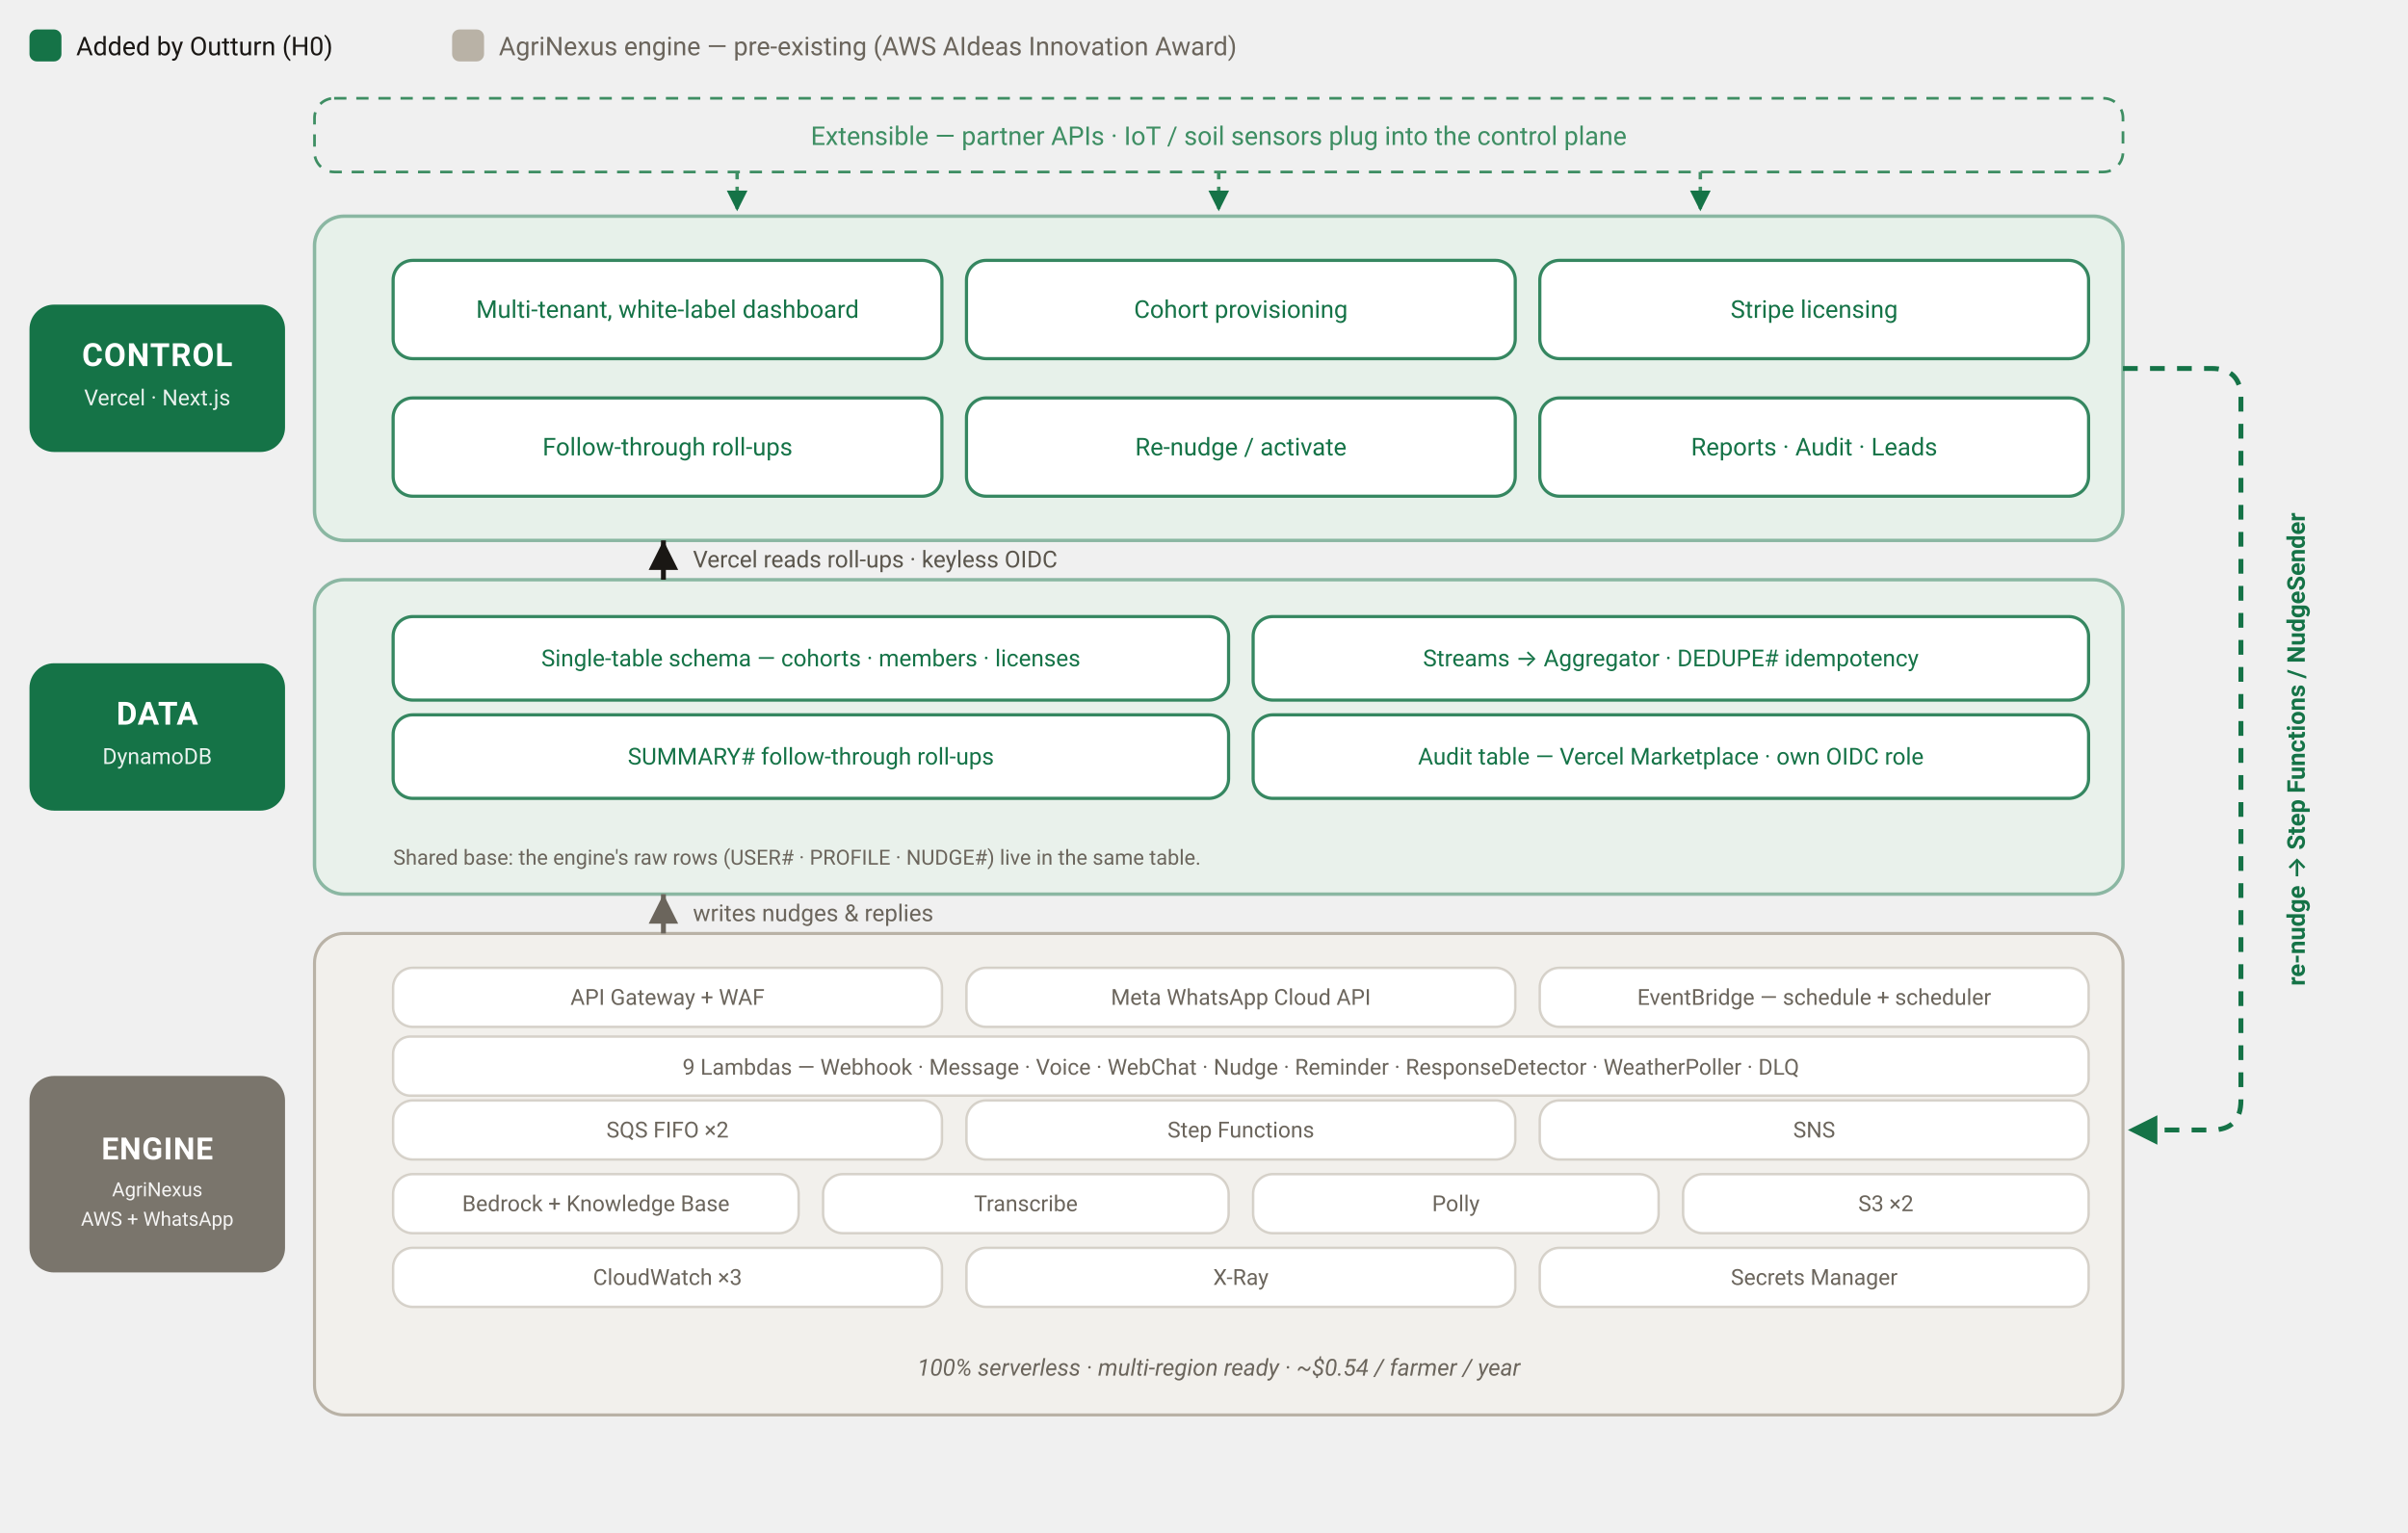
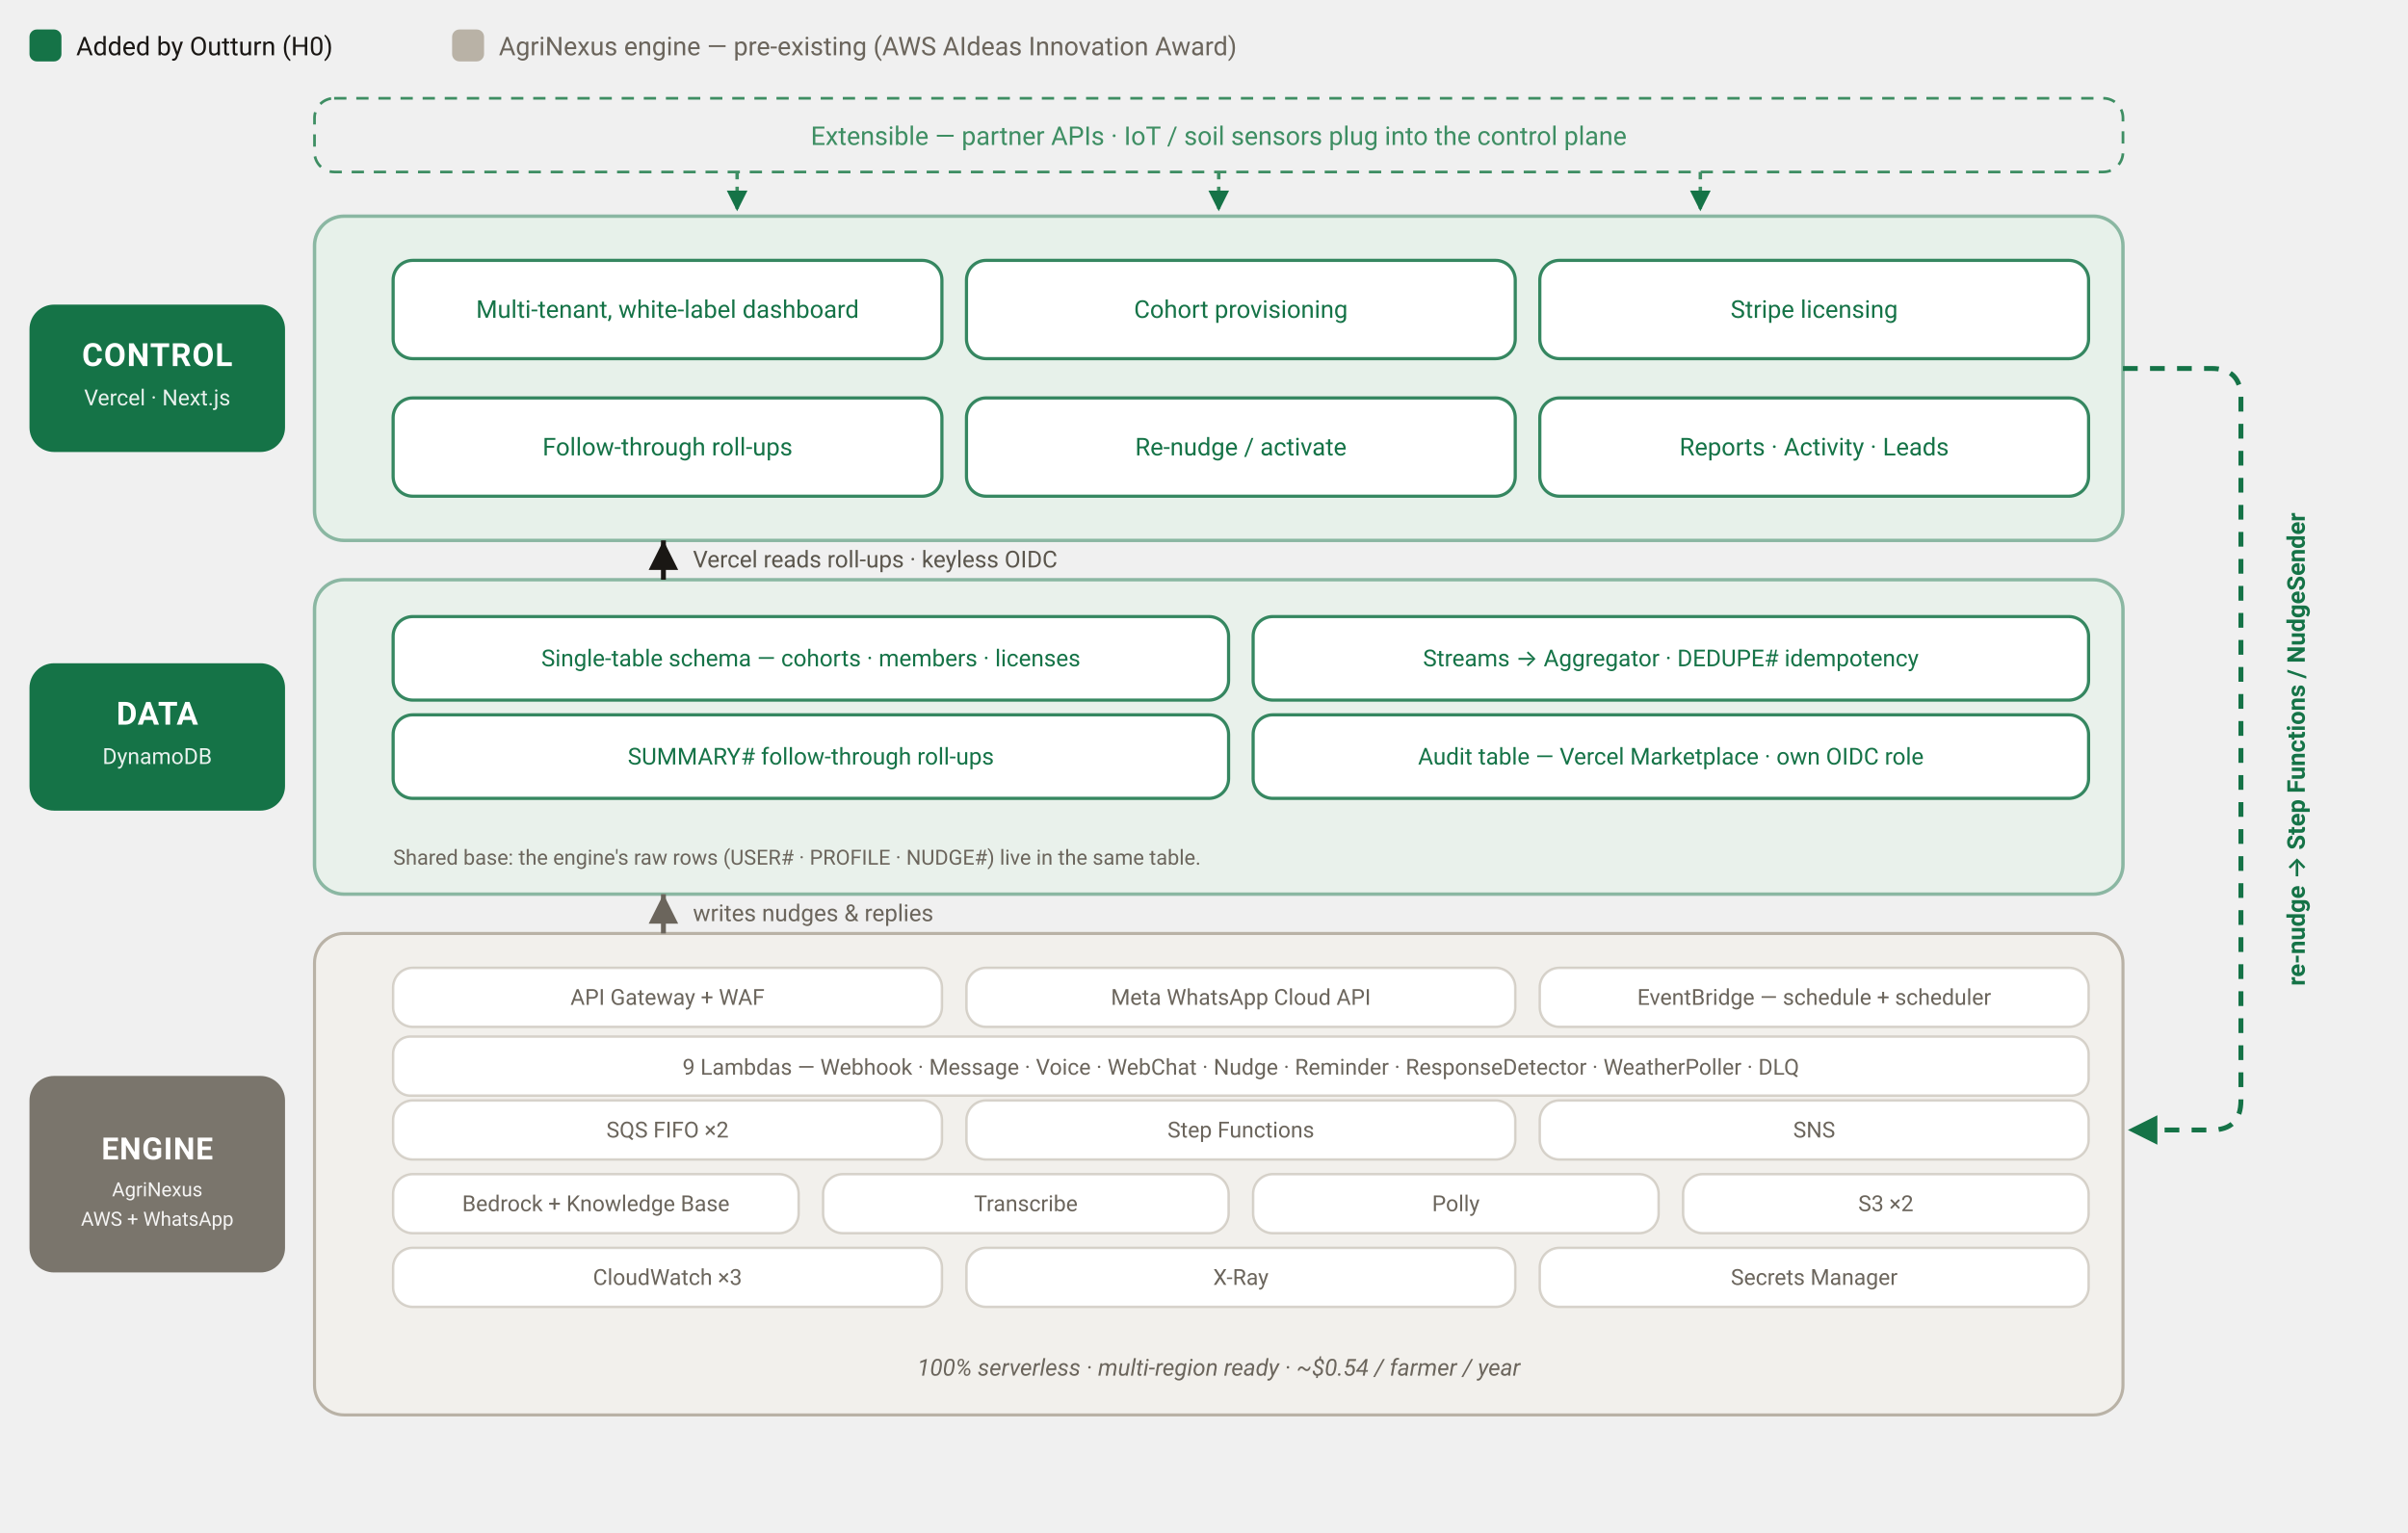
<svg xmlns="http://www.w3.org/2000/svg" viewBox="0 0 980 624" role="img" aria-labelledby="archt archd" style="display:block;width:100%;min-width:720px;max-width:980px;height:auto;margin:0 auto" font-family="system-ui, -apple-system, Segoe UI, Roboto, sans-serif">
  <defs>
    <marker id="ahInk" markerWidth="9" markerHeight="9" refX="6" refY="3" orient="auto">
      <path d="M0,0 L6,3 L0,6 Z" fill="#1A1714" />
    </marker>
    <marker id="ahGreen" markerWidth="9" markerHeight="9" refX="6" refY="3" orient="auto">
      <path d="M0,0 L6,3 L0,6 Z" fill="#157347" />
    </marker>
    <marker id="ahMute" markerWidth="9" markerHeight="9" refX="6" refY="3" orient="auto">
      <path d="M0,0 L6,3 L0,6 Z" fill="#6B655C" />
    </marker>
  </defs>
  <g>
    <rect x="12" y="12" width="13" height="13" rx="3" fill="#157347" />
    <text x="31" y="22.5" font-size="10.5" fill="#1A1714">Added by Outturn (H0)</text>
    <rect x="184" y="12" width="13" height="13" rx="3" fill="#B9B2A6" />
    <text x="203" y="22.5" font-size="10.5" fill="#6B655C">AgriNexus engine — pre-existing (AWS AIdeas Innovation Award)</text>
  </g>
  <rect x="128" y="40" width="736" height="30" rx="8" fill="none" stroke="#3E8E63" stroke-width="1.1" stroke-dasharray="5 4" />
  <text x="496" y="59" text-anchor="middle" font-size="10.5" fill="#3E8E63">Extensible — partner APIs · IoT / soil sensors plug into the control plane</text>
  <line x1="300" y1="70" x2="300" y2="86" stroke="#3E8E63" stroke-width="1.4" stroke-dasharray="3 3" marker-end="url(#ahGreen)" />
  <line x1="496" y1="70" x2="496" y2="86" stroke="#3E8E63" stroke-width="1.4" stroke-dasharray="3 3" marker-end="url(#ahGreen)" />
  <line x1="692" y1="70" x2="692" y2="86" stroke="#3E8E63" stroke-width="1.4" stroke-dasharray="3 3" marker-end="url(#ahGreen)" />
  <rect x="128" y="88" width="736" height="132" rx="12" fill="#E7F1EA" stroke="#157347" stroke-opacity="0.45" stroke-width="1.4" />
  <rect x="12" y="124" width="104" height="60" rx="10" fill="#157347" />
  <text x="64" y="149" text-anchor="middle" font-size="13" font-weight="700" fill="#fff" letter-spacing="0.4">CONTROL</text>
  <text x="64" y="165" text-anchor="middle" font-size="9" fill="#fff" opacity="0.9">Vercel · Next.js</text>
  <g>
    <rect x="160" y="106" width="223.333" height="40" rx="8" fill="#fff" stroke="#157347" stroke-width="1.3" stroke-opacity="0.85" />
    <text x="271.667" y="129.4" text-anchor="middle" font-size="10" fill="#157347">Multi-tenant, white-label dashboard</text>
  </g>
  <g>
    <rect x="393.333" y="106" width="223.333" height="40" rx="8" fill="#fff" stroke="#157347" stroke-width="1.3" stroke-opacity="0.85" />
    <text x="505" y="129.4" text-anchor="middle" font-size="10" fill="#157347">Cohort provisioning</text>
  </g>
  <g>
    <rect x="626.667" y="106" width="223.333" height="40" rx="8" fill="#fff" stroke="#157347" stroke-width="1.3" stroke-opacity="0.85" />
    <text x="738.333" y="129.4" text-anchor="middle" font-size="10" fill="#157347">Stripe licensing</text>
  </g>
  <g>
    <rect x="160" y="162" width="223.333" height="40" rx="8" fill="#fff" stroke="#157347" stroke-width="1.3" stroke-opacity="0.85" />
    <text x="271.667" y="185.4" text-anchor="middle" font-size="10" fill="#157347">Follow-through roll-ups</text>
  </g>
  <g>
    <rect x="393.333" y="162" width="223.333" height="40" rx="8" fill="#fff" stroke="#157347" stroke-width="1.3" stroke-opacity="0.85" />
    <text x="505" y="185.4" text-anchor="middle" font-size="10" fill="#157347">Re-nudge / activate</text>
  </g>
  <g>
    <rect x="626.667" y="162" width="223.333" height="40" rx="8" fill="#fff" stroke="#157347" stroke-width="1.3" stroke-opacity="0.85" />
-     <text x="738.333" y="185.4" text-anchor="middle" font-size="10" fill="#157347">Reports · Audit · Leads</text>
+     <text x="738.333" y="185.4" text-anchor="middle" font-size="10" fill="#157347">Reports · Activity · Leads</text>
  </g>
  <rect x="128" y="236" width="736" height="128" rx="12" fill="#E9F1EB" stroke="#157347" stroke-opacity="0.45" stroke-width="1.4" />
  <rect x="12" y="270" width="104" height="60" rx="10" fill="#157347" />
  <text x="64" y="295" text-anchor="middle" font-size="13" font-weight="700" fill="#fff" letter-spacing="0.3">DATA</text>
  <text x="64" y="311" text-anchor="middle" font-size="9" fill="#fff" opacity="0.9">DynamoDB</text>
  <g>
    <rect x="160" y="251" width="340" height="34" rx="8" fill="#fff" stroke="#157347" stroke-width="1.3" stroke-opacity="0.85" />
    <text x="330" y="271.23" text-anchor="middle" font-size="9.5" fill="#157347">Single-table schema — cohorts · members · licenses</text>
  </g>
  <g>
    <rect x="510" y="251" width="340" height="34" rx="8" fill="#fff" stroke="#157347" stroke-width="1.3" stroke-opacity="0.85" />
    <text x="680" y="271.23" text-anchor="middle" font-size="9.5" fill="#157347">Streams → Aggregator · DEDUPE# idempotency</text>
  </g>
  <g>
    <rect x="160" y="291" width="340" height="34" rx="8" fill="#fff" stroke="#157347" stroke-width="1.3" stroke-opacity="0.85" />
    <text x="330" y="311.23" text-anchor="middle" font-size="9.5" fill="#157347">SUMMARY# follow-through roll-ups</text>
  </g>
  <g>
    <rect x="510" y="291" width="340" height="34" rx="8" fill="#fff" stroke="#157347" stroke-width="1.3" stroke-opacity="0.85" />
    <text x="680" y="311.23" text-anchor="middle" font-size="9.5" fill="#157347">Audit table — Vercel Marketplace · own OIDC role</text>
  </g>
  <text x="160" y="352" font-size="8.5" fill="#6B655C">Shared base: the engine's raw rows (USER# · PROFILE · NUDGE#) live in the same table.</text>
  <rect x="128" y="380" width="736" height="196" rx="12" fill="#F2F0EC" stroke="#B9B2A6" stroke-width="1.25" />
  <rect x="12" y="438" width="104" height="80" rx="10" fill="#7A756C" />
  <text x="64" y="472" text-anchor="middle" font-size="12.5" font-weight="700" fill="#fff" letter-spacing="0.3">ENGINE</text>
  <text x="64" y="487" text-anchor="middle" font-size="8" fill="#fff" opacity="0.92">AgriNexus</text>
  <text x="64" y="499" text-anchor="middle" font-size="8" fill="#fff" opacity="0.92">AWS + WhatsApp</text>
  <g>
    <rect x="160" y="394" width="223.333" height="24" rx="8" fill="#fff" stroke="#B9B2A6" stroke-width="1" stroke-opacity="0.55" />
    <text x="271.667" y="409.06" text-anchor="middle" font-size="9" fill="#6B655C">API Gateway + WAF</text>
  </g>
  <g>
    <rect x="393.333" y="394" width="223.333" height="24" rx="8" fill="#fff" stroke="#B9B2A6" stroke-width="1" stroke-opacity="0.55" />
    <text x="505" y="409.06" text-anchor="middle" font-size="9" fill="#6B655C">Meta WhatsApp Cloud API</text>
  </g>
  <g>
    <rect x="626.667" y="394" width="223.333" height="24" rx="8" fill="#fff" stroke="#B9B2A6" stroke-width="1" stroke-opacity="0.55" />
    <text x="738.333" y="409.06" text-anchor="middle" font-size="9" fill="#6B655C">EventBridge — schedule + scheduler</text>
  </g>
  <rect x="160" y="422" width="690" height="24" rx="7" fill="#fff" stroke="#B9B2A6" stroke-opacity="0.55" />
  <text x="505" y="437.5" text-anchor="middle" font-size="9" fill="#6B655C">9 Lambdas — Webhook · Message · Voice · WebChat · Nudge · Reminder · ResponseDetector · WeatherPoller · DLQ</text>
  <g>
    <rect x="160" y="448" width="223.333" height="24" rx="8" fill="#fff" stroke="#B9B2A6" stroke-width="1" stroke-opacity="0.55" />
    <text x="271.667" y="463.06" text-anchor="middle" font-size="9" fill="#6B655C">SQS FIFO ×2</text>
  </g>
  <g>
    <rect x="393.333" y="448" width="223.333" height="24" rx="8" fill="#fff" stroke="#B9B2A6" stroke-width="1" stroke-opacity="0.55" />
    <text x="505" y="463.06" text-anchor="middle" font-size="9" fill="#6B655C">Step Functions</text>
  </g>
  <g>
    <rect x="626.667" y="448" width="223.333" height="24" rx="8" fill="#fff" stroke="#B9B2A6" stroke-width="1" stroke-opacity="0.55" />
    <text x="738.333" y="463.06" text-anchor="middle" font-size="9" fill="#6B655C">SNS</text>
  </g>
  <g>
    <rect x="160" y="478" width="165" height="24" rx="8" fill="#fff" stroke="#B9B2A6" stroke-width="1" stroke-opacity="0.55" />
    <text x="242.5" y="493.06" text-anchor="middle" font-size="9" fill="#6B655C">Bedrock + Knowledge Base</text>
  </g>
  <g>
    <rect x="335" y="478" width="165" height="24" rx="8" fill="#fff" stroke="#B9B2A6" stroke-width="1" stroke-opacity="0.55" />
    <text x="417.5" y="493.06" text-anchor="middle" font-size="9" fill="#6B655C">Transcribe</text>
  </g>
  <g>
    <rect x="510" y="478" width="165" height="24" rx="8" fill="#fff" stroke="#B9B2A6" stroke-width="1" stroke-opacity="0.55" />
    <text x="592.5" y="493.06" text-anchor="middle" font-size="9" fill="#6B655C">Polly</text>
  </g>
  <g>
    <rect x="685" y="478" width="165" height="24" rx="8" fill="#fff" stroke="#B9B2A6" stroke-width="1" stroke-opacity="0.55" />
    <text x="767.5" y="493.06" text-anchor="middle" font-size="9" fill="#6B655C">S3 ×2</text>
  </g>
  <g>
    <rect x="160" y="508" width="223.333" height="24" rx="8" fill="#fff" stroke="#B9B2A6" stroke-width="1" stroke-opacity="0.55" />
    <text x="271.667" y="523.06" text-anchor="middle" font-size="9" fill="#6B655C">CloudWatch ×3</text>
  </g>
  <g>
    <rect x="393.333" y="508" width="223.333" height="24" rx="8" fill="#fff" stroke="#B9B2A6" stroke-width="1" stroke-opacity="0.55" />
    <text x="505" y="523.06" text-anchor="middle" font-size="9" fill="#6B655C">X-Ray</text>
  </g>
  <g>
    <rect x="626.667" y="508" width="223.333" height="24" rx="8" fill="#fff" stroke="#B9B2A6" stroke-width="1" stroke-opacity="0.55" />
    <text x="738.333" y="523.06" text-anchor="middle" font-size="9" fill="#6B655C">Secrets Manager</text>
  </g>
  <text x="496" y="560" text-anchor="middle" font-size="9.5" fill="#6B655C" font-style="italic">100% serverless · multi-region ready · ~$0.54 / farmer / year</text>
  <line x1="270" y1="380" x2="270" y2="364" stroke="#6B655C" stroke-width="2" marker-end="url(#ahMute)" />
  <text x="282" y="375" font-size="9.5" fill="#6B655C">writes nudges &amp; replies</text>
  <line x1="270" y1="236" x2="270" y2="220" stroke="#1A1714" stroke-width="2" marker-end="url(#ahInk)" />
  <text x="282" y="231" font-size="9.5" fill="#5A554C">Vercel reads roll-ups · keyless OIDC</text>
  <path d="M864,150 L900,150 Q912,150 912,162 L912,448 Q912,460 900,460 L866,460" fill="none" stroke="#157347" stroke-width="2" stroke-dasharray="6 5" marker-end="url(#ahGreen)" />
  <text transform="rotate(-90 938 305)" x="938" y="305" text-anchor="middle" font-size="10" font-weight="600" fill="#157347">re-nudge → Step Functions / NudgeSender</text>
</svg>
